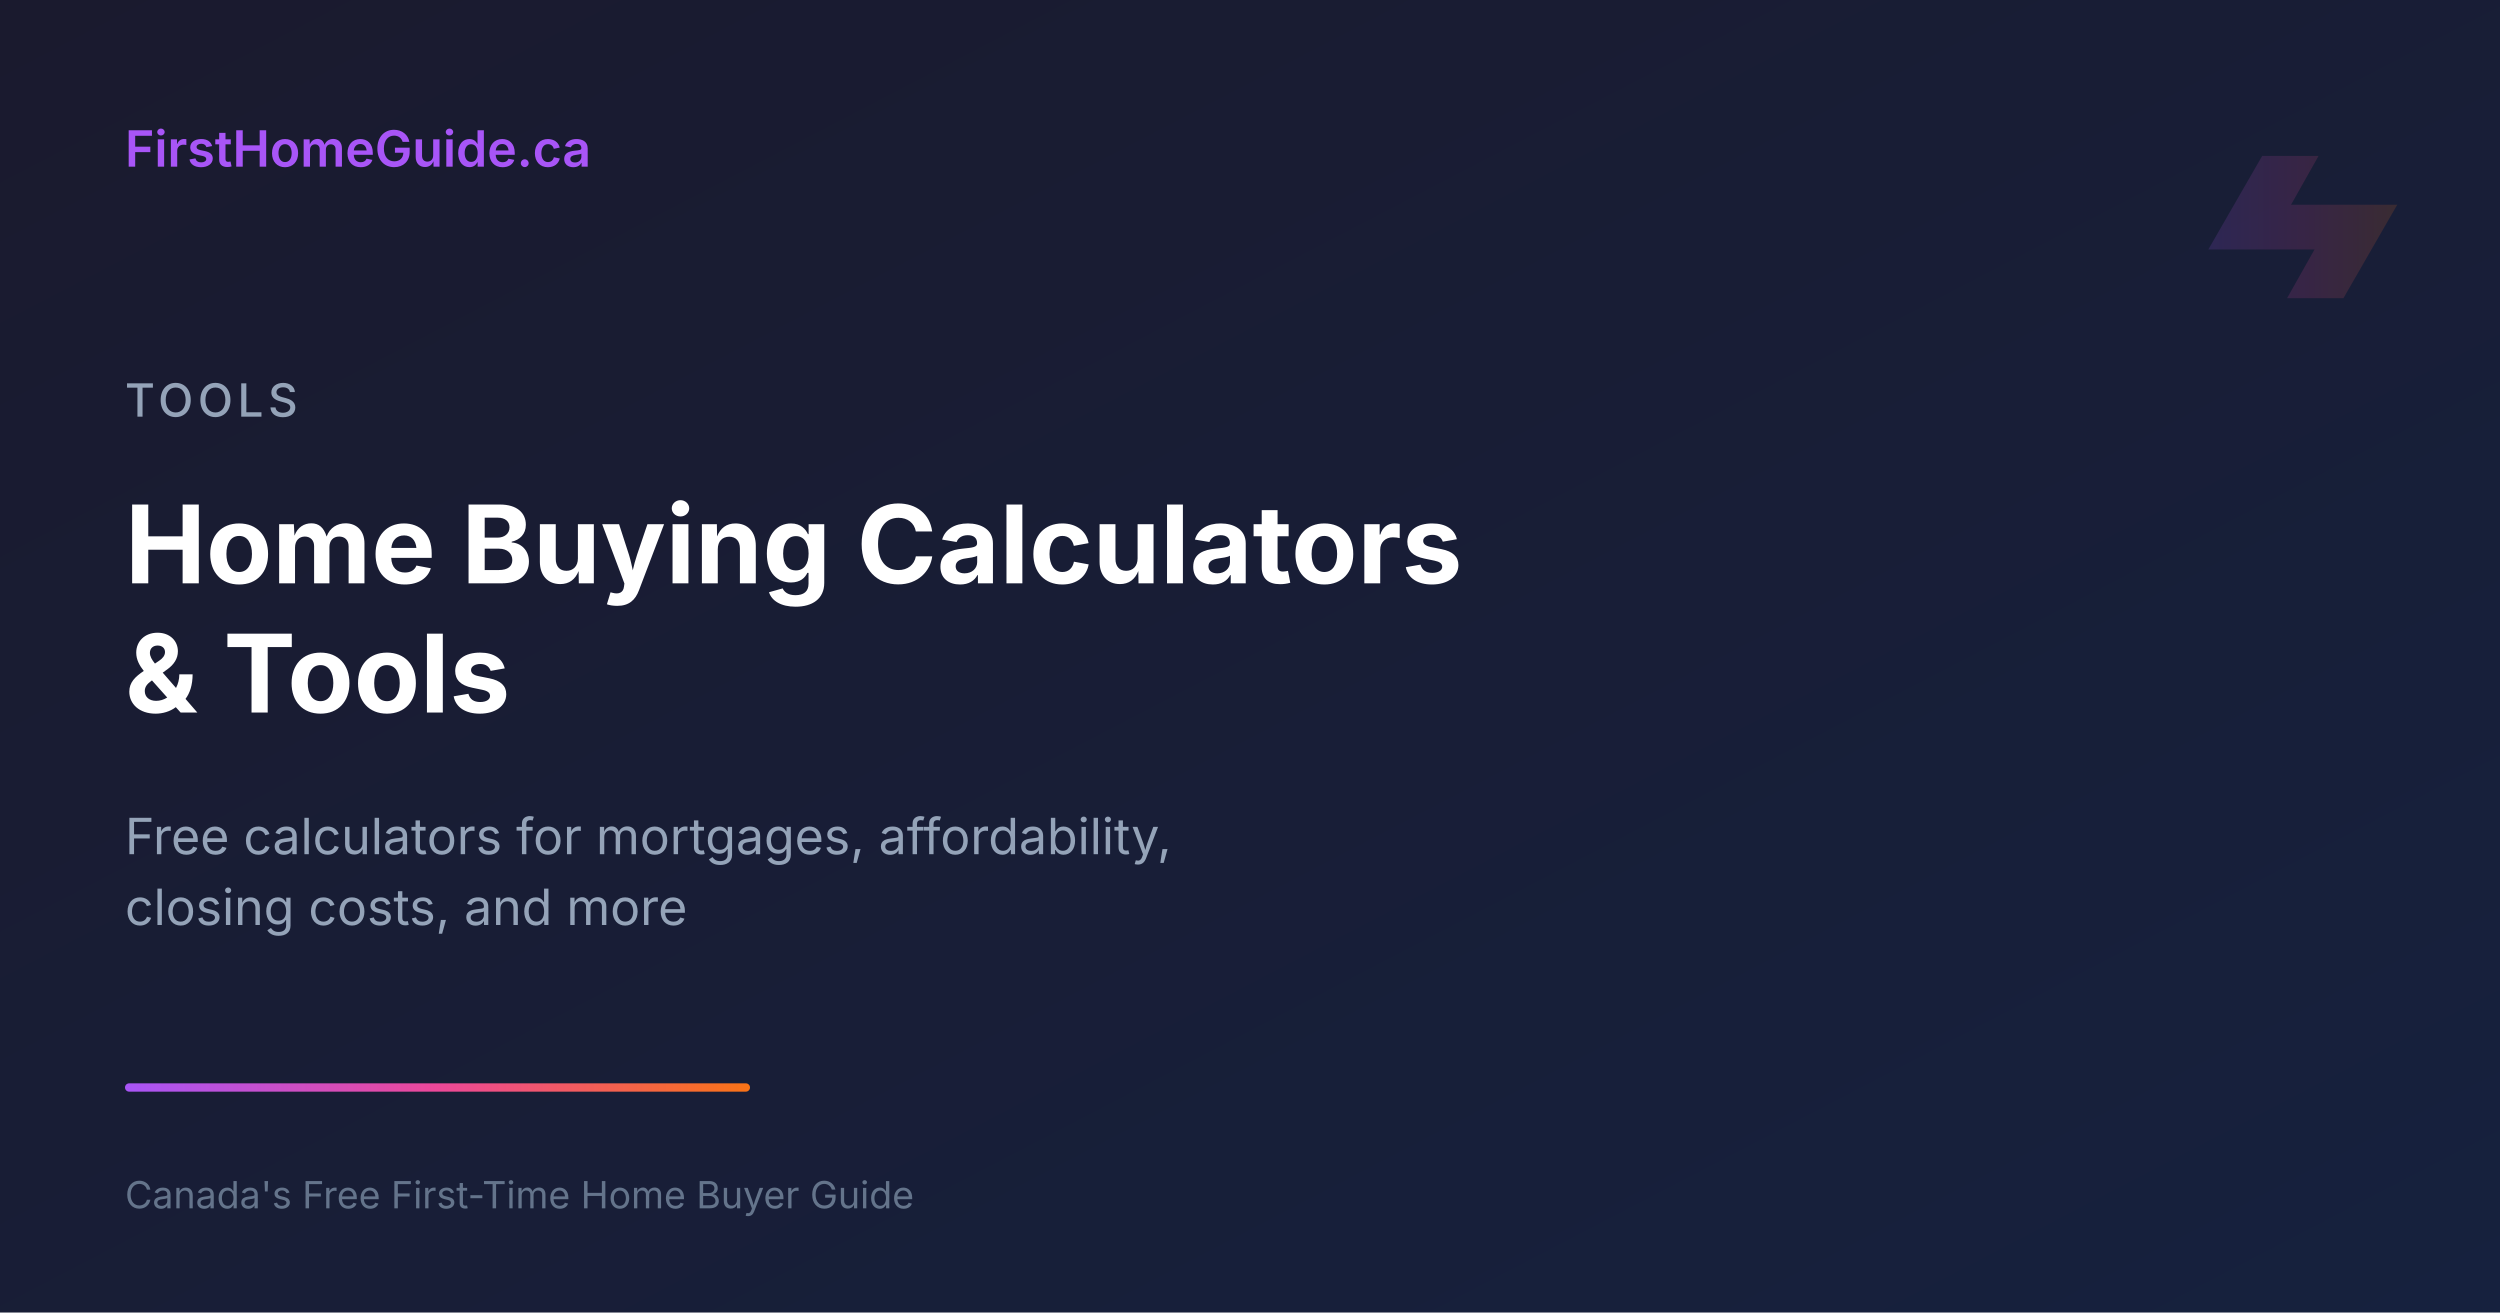
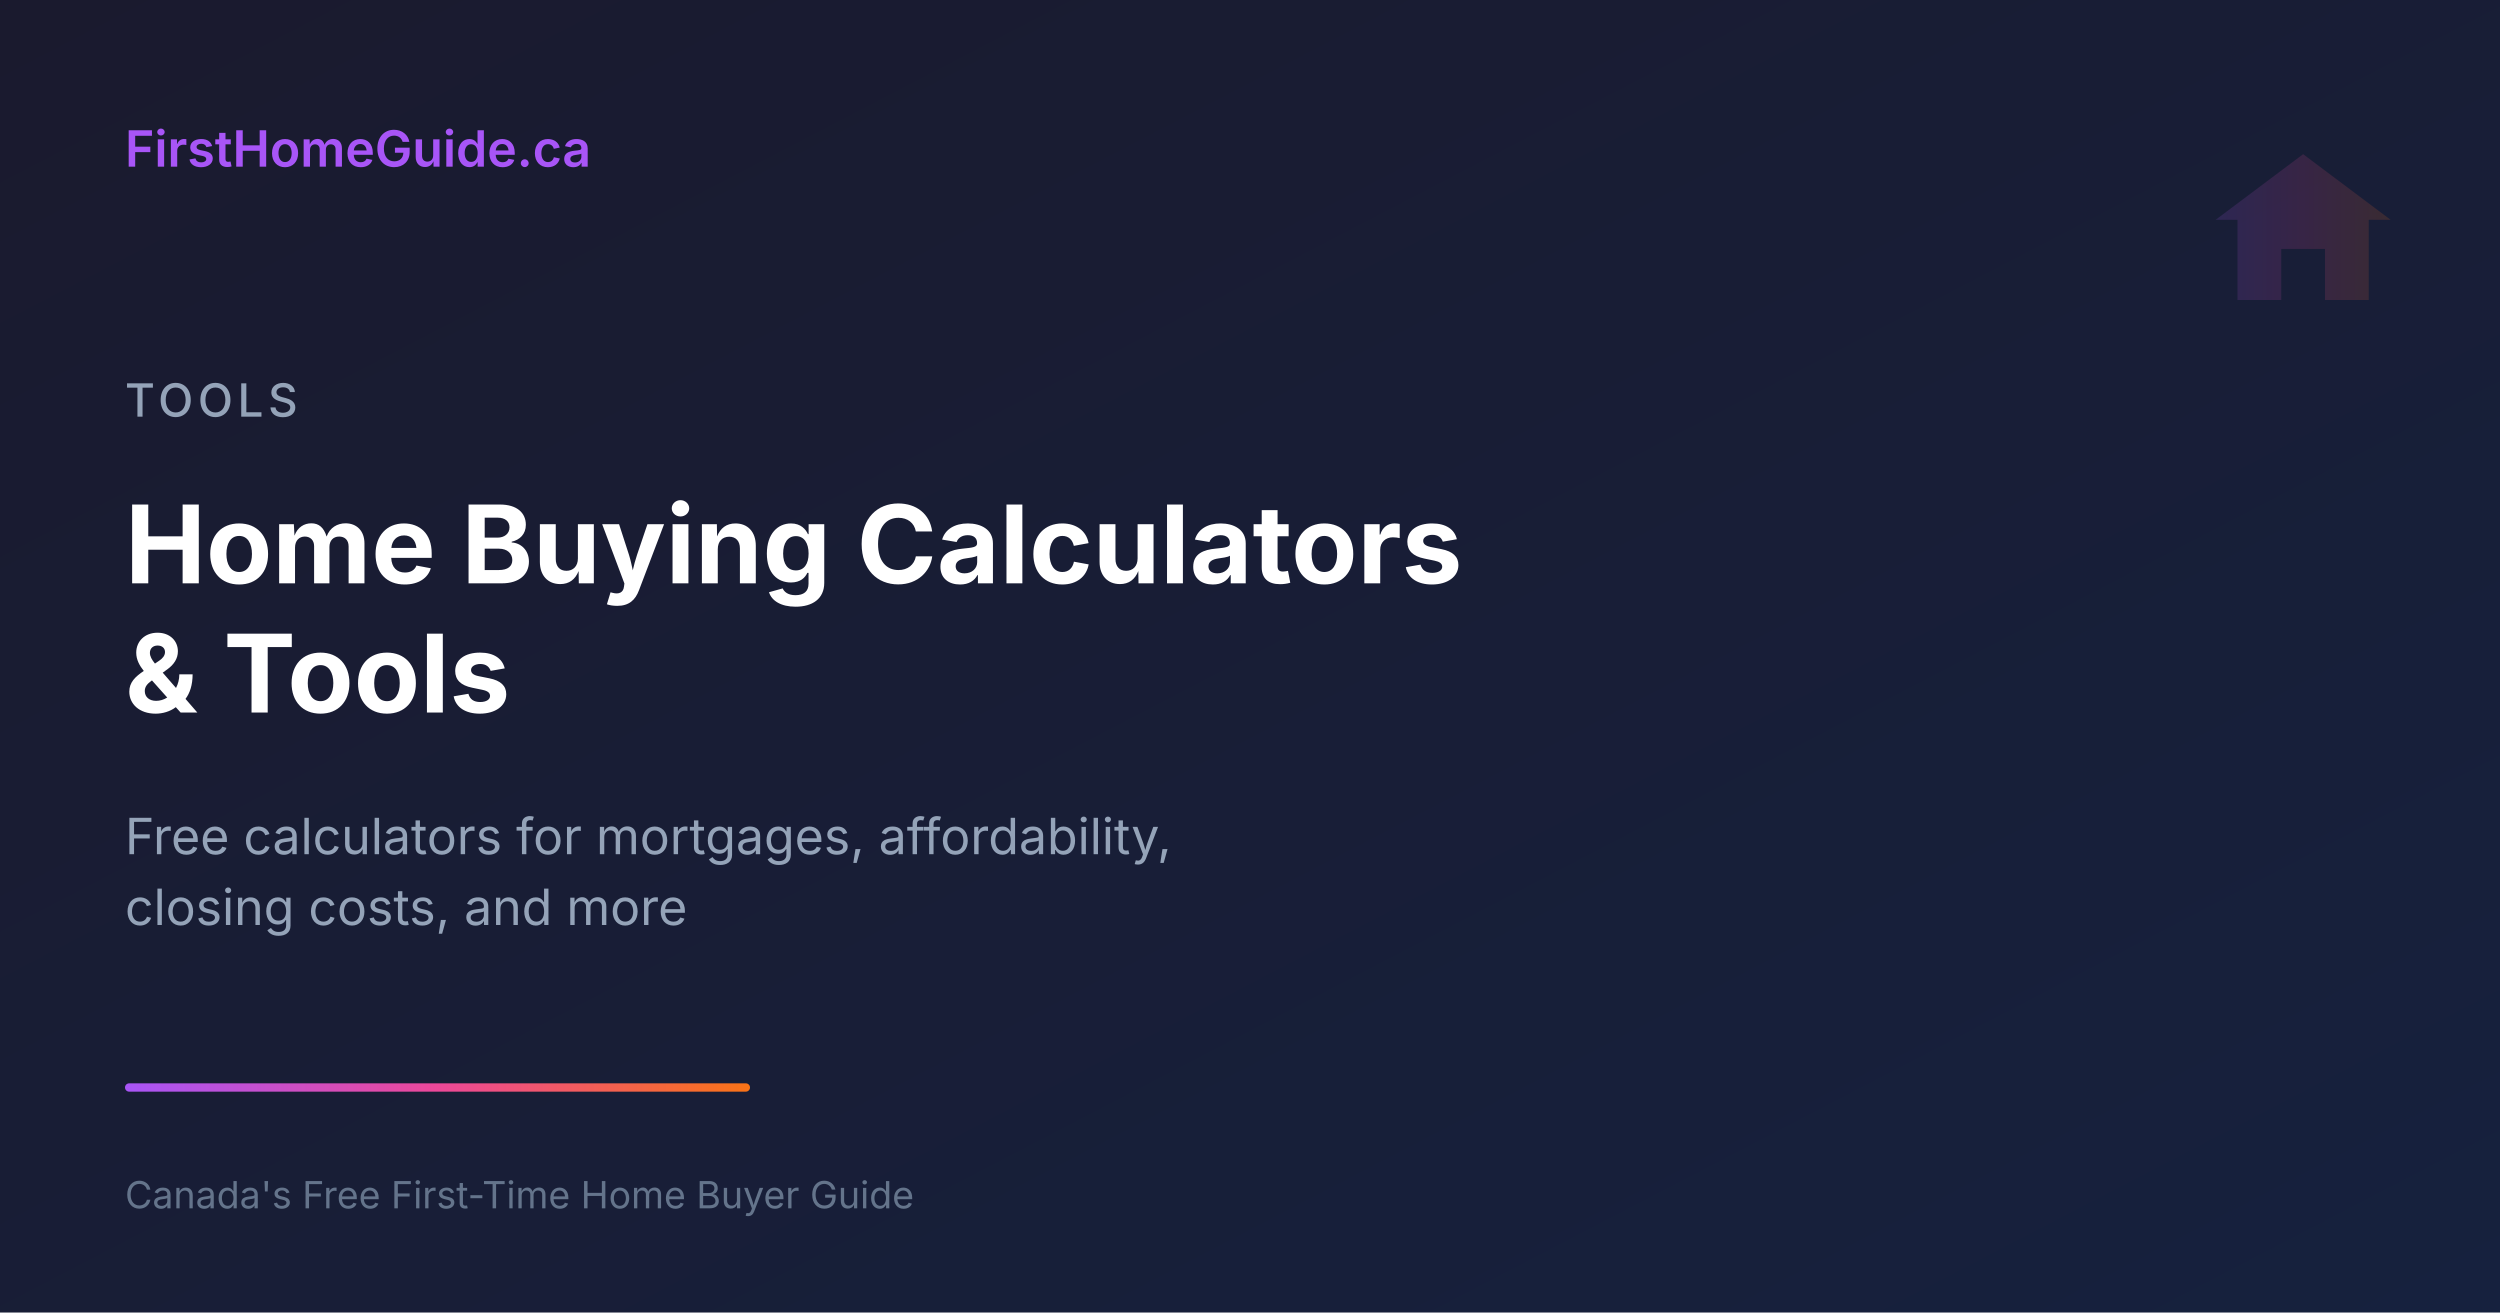
<svg xmlns="http://www.w3.org/2000/svg" width="1200" height="630" viewBox="0 0 1200 630">
  <defs>
    <linearGradient id="bg" x1="0%" y1="0%" x2="100%" y2="100%">
      <stop offset="0%" style="stop-color:#1a1a2e" />
      <stop offset="100%" style="stop-color:#16213e" />
    </linearGradient>
    <linearGradient id="accent" x1="0%" y1="0%" x2="100%" y2="0%">
      <stop offset="0%" style="stop-color:#a855f7" />
      <stop offset="50%" style="stop-color:#ec4899" />
      <stop offset="100%" style="stop-color:#f97316" />
    </linearGradient>
  </defs>
  <rect width="1200" height="630" fill="url(#bg)" />
  <rect x="60" y="520" width="300" height="4" rx="2" fill="url(#accent)" />
  <g transform="translate(1060, 60) scale(3.5)" opacity="0.15">
-     <path d="M15.112 4.246L11.346 10.931H25.909L18.527 23.754H10.797L14.563 17.069H0L7.382 4.246H15.112Z" fill="url(#accent)" />
+     <path d="M13 4 L1 13 H4 V24 H10 V17 H16 V24 H22 V13 H25 Z" fill="url(#accent)" />
  </g>
  <text x="60" y="80" fill="#a855f7" font-family="system-ui, -apple-system, sans-serif" font-size="24" font-weight="600">FirstHomeGuide.ca</text>
  <text x="60" y="200" fill="#94a3b8" font-family="system-ui, -apple-system, sans-serif" font-size="22" font-weight="500" letter-spacing="0.1em">TOOLS</text>
  <text x="60" y="280" fill="#ffffff" font-family="system-ui, -apple-system, sans-serif" font-size="52" font-weight="700">Home Buying Calculators</text>
  <text x="60" y="342" fill="#ffffff" font-family="system-ui, -apple-system, sans-serif" font-size="52" font-weight="700">&amp; Tools</text>
  <text x="60" y="410" fill="#94a3b8" font-family="system-ui, -apple-system, sans-serif" font-size="24" font-weight="400">Free calculators for mortgages, affordability,</text>
  <text x="60" y="444" fill="#94a3b8" font-family="system-ui, -apple-system, sans-serif" font-size="24" font-weight="400">closing costs, and more</text>
  <text x="60" y="580" fill="#64748b" font-family="system-ui, -apple-system, sans-serif" font-size="18">Canada's Free First-Time Home Buyer Guide</text>
</svg>
